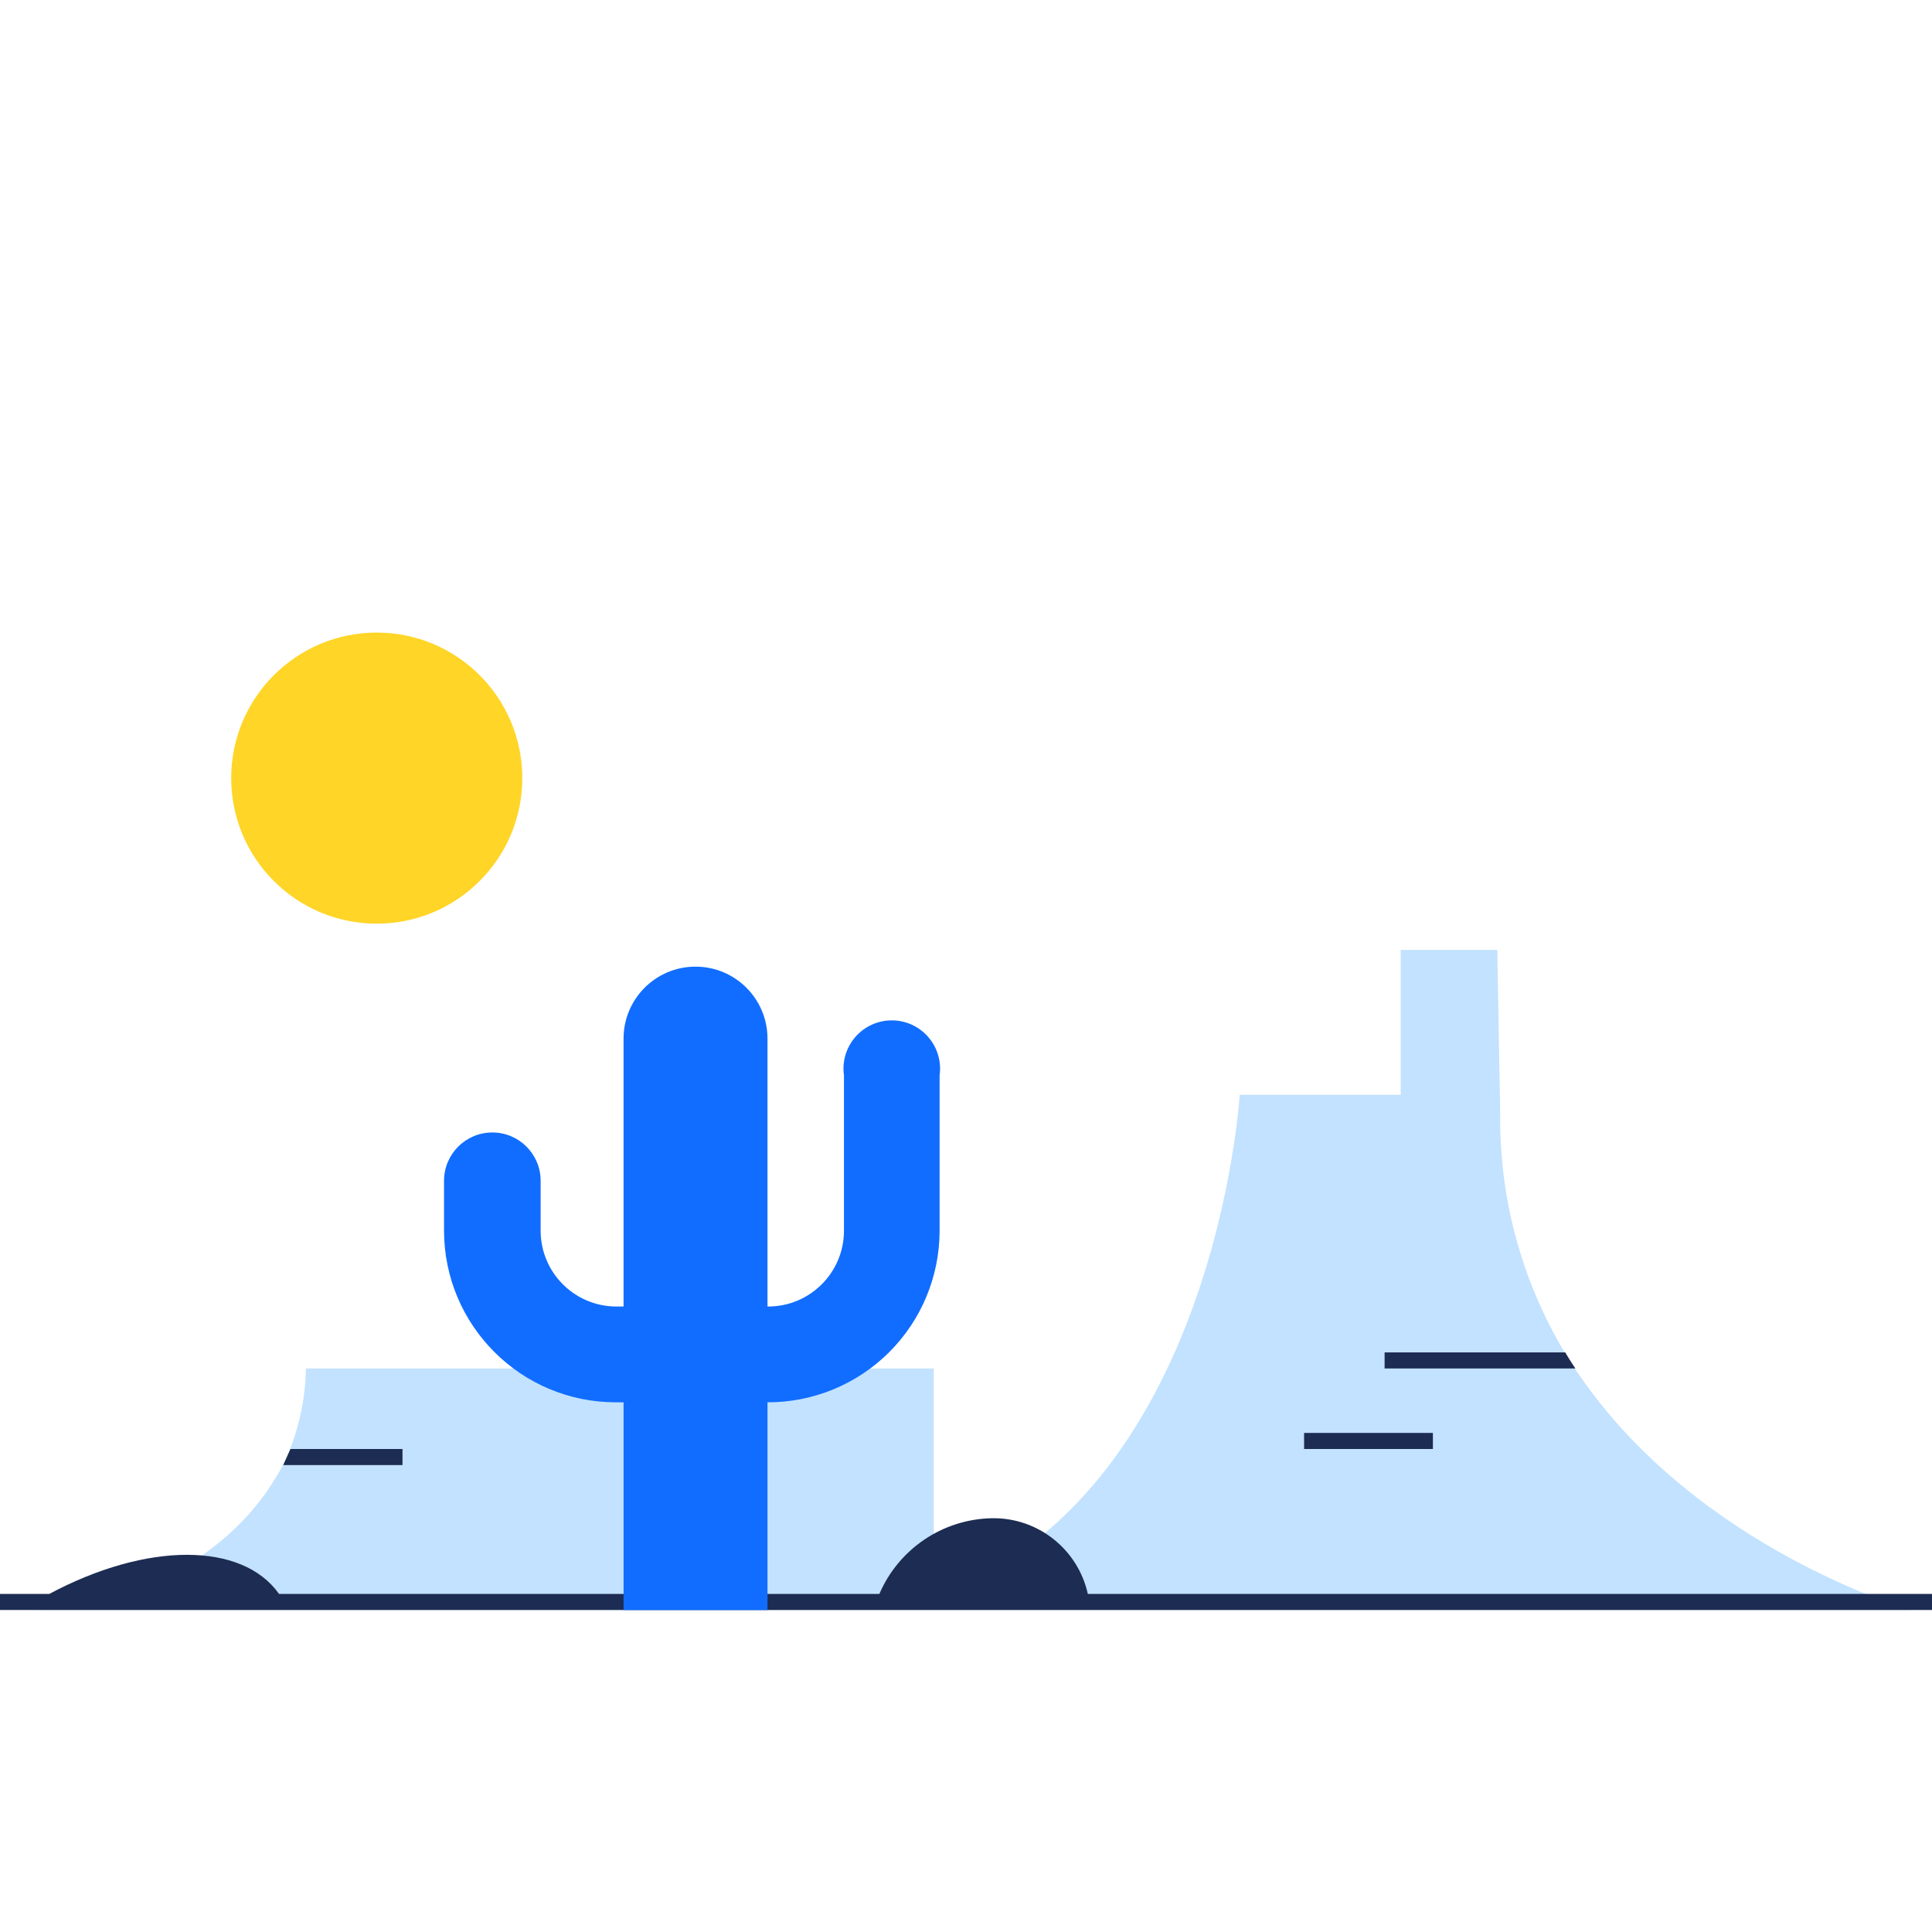
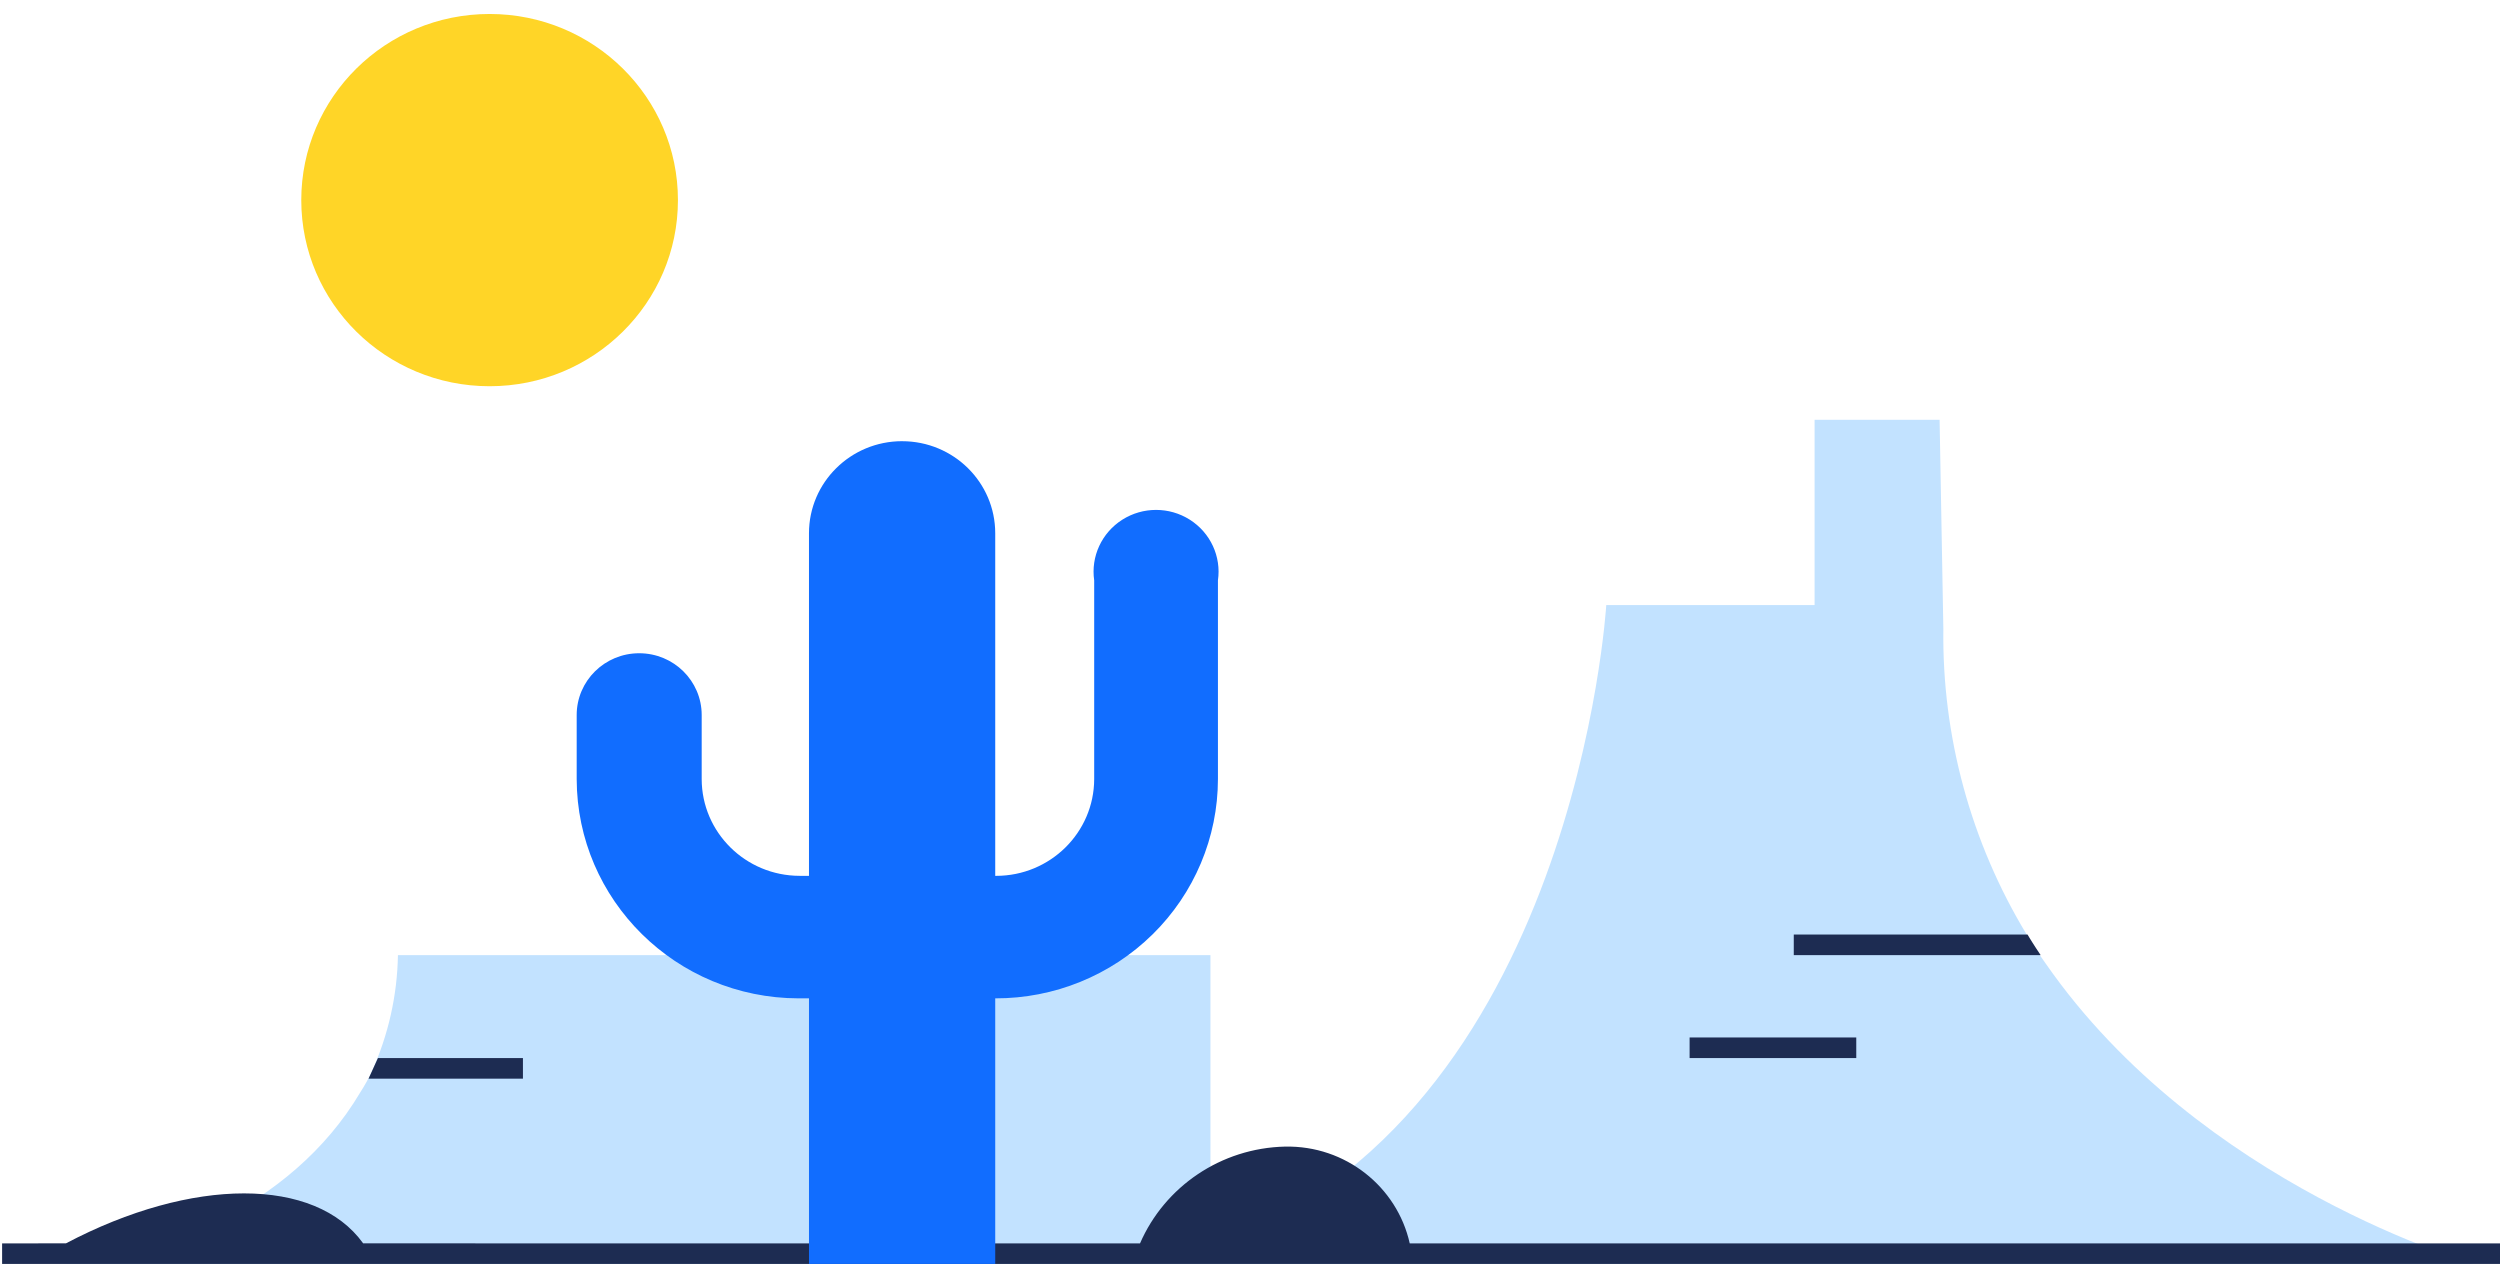
- <svg xmlns="http://www.w3.org/2000/svg" width="120" height="120" viewBox="0 0 120 120" fill="none">
-   <path d="M2 100C7.11 100 13.88 97.33 17.19 91.67C17.395 91.349 17.579 91.015 17.74 90.67C18.539 88.885 18.968 86.956 19 85H58L58.001 99.187C75.509 92.959 77 68 77 68H87V59H93L93.18 69.15C93.113 74.375 94.498 79.516 97.18 84C97.26 84.13 97.33 84.26 97.41 84.38C97.49 84.5 97.67 84.8 97.81 85L98.1 85.42C105.54 96.25 118.67 100 118.67 100H2Z" fill="#C2E2FF" />
-   <path d="M61.58 94.3C64.484 94.238 66.96 96.253 67.566 99L120 99V100H0V99L3.064 99C9.125 95.763 15.037 95.763 17.331 99L54.62 99.001C55.806 96.237 58.51 94.371 61.58 94.3ZM25 90V91H17.59L18.04 90H25ZM89 89V90H81V89H89ZM97.22 84C97.3 84.13 97.37 84.26 97.45 84.38C97.53 84.5 97.71 84.8 97.85 85H86V84H97.22Z" fill="#1D2C52" />
-   <path d="M43.2 60.04C45.669 60.04 47.67 62.041 47.67 64.51V81.15H47.71C50.307 81.15 52.414 79.047 52.42 76.45V66.8C52.254 65.638 52.782 64.487 53.769 63.852C54.757 63.218 56.023 63.218 57.011 63.852C57.998 64.487 58.526 65.638 58.36 66.8V76.45C58.357 79.282 57.228 81.997 55.22 83.996C53.215 85.991 50.499 87.108 47.67 87.1L47.67 100H38.73V87.1L38.23 87.1C32.353 87.089 27.591 82.327 27.58 76.45V73.34C27.58 71.683 28.923 70.34 30.58 70.34C32.237 70.34 33.58 71.683 33.58 73.34V76.45C33.586 79.043 35.687 81.144 38.28 81.15H38.73V64.51C38.73 62.041 40.731 60.04 43.2 60.04Z" fill="#116DFF" />
-   <path d="M23.4 57.37C28.393 57.37 32.44 53.323 32.44 48.33C32.44 43.337 28.393 39.29 23.4 39.29C18.407 39.29 14.36 43.337 14.36 48.33C14.36 53.323 18.407 57.37 23.4 57.37Z" fill="#FFD527" />
+ <svg xmlns="http://www.w3.org/2000/svg" width="120" height="61" viewBox="0 0 120 61" fill="none" version="1.1" id="svg10">
+   <defs id="defs14" />
+   <path d="m 2.101,60.67 c 5.11,0 11.88,-2.639 15.19,-8.233 0.205,-0.317 0.389,-0.647 0.55,-0.988 0.799,-1.764 1.228,-3.671 1.26,-5.604 h 39 l 7e-4,14.021 c 17.508,-6.155 18.999,-30.822 18.999,-30.822 h 10 V 20.15 h 6 l 0.18,10.031 c -0.067,5.164 1.317,10.245 4,14.676 0.08,0.128 0.15,0.257 0.23,0.376 0.08,0.119 0.26,0.415 0.4,0.613 l 0.29,0.415 c 7.44,10.703 20.57,14.409 20.57,14.409 z" fill="#c2e2ff" id="path2" style="stroke-width:0.994" />
+   <path d="m 61.681,55.037 c 2.904,-0.061 5.38,1.93 5.986,4.645 l 52.434,-10e-5 v 0.988 H 0.101 v -0.988 l 3.064,-3.93e-4 c 6.061,-3.198 11.973,-3.198 14.267,0 l 37.289,0.001 c 1.186,-2.731 3.889,-4.575 6.96,-4.646 z m -36.58,-4.25 v 0.988 h -7.41 l 0.45,-0.988 z m 64,-0.988 V 50.787 h -8 v -0.988 z m 8.22,-4.942 c 0.08,0.128 0.15,0.257 0.23,0.376 0.08,0.119 0.26,0.415 0.4,0.613 h -11.85 v -0.988 z" fill="#1d2c52" id="path4" style="stroke-width:0.994" />
+   <path d="m 43.301,21.178 c 2.469,0 4.47,1.978 4.47,4.418 v 16.445 h 0.04 c 2.597,0 4.705,-2.078 4.71,-4.645 v -9.537 c -0.166,-1.148 0.362,-2.286 1.349,-2.913 0.988,-0.627 2.254,-0.627 3.242,0 0.988,0.627 1.515,1.765 1.349,2.913 v 9.537 c -0.003,2.799 -1.132,5.483 -3.14,7.457 -2.005,1.972 -4.721,3.076 -7.55,3.068 v 12.749 h -8.94 V 47.921 l -0.5,9.3e-5 c -5.877,-0.011 -10.639,-4.717 -10.65,-10.526 v -3.074 c 0,-1.637 1.343,-2.965 3,-2.965 1.657,0 3,1.327 3,2.965 v 3.074 c 0.005,2.563 2.107,4.64 4.7,4.645 h 0.45 V 25.595 c 0,-2.44 2.001,-4.418 4.47,-4.418 z" fill="#116dff" id="path6" style="stroke-width:0.994" />
+   <path d="m 23.501,18.539 c 4.993,0 9.04,-4 9.04,-8.934 0,-4.934 -4.047,-8.934 -9.04,-8.934 -4.993,0 -9.04,4 -9.04,8.934 0,4.934 4.047,8.934 9.04,8.934 z" fill="#ffd527" id="path8" style="stroke-width:0.994" />
</svg>
